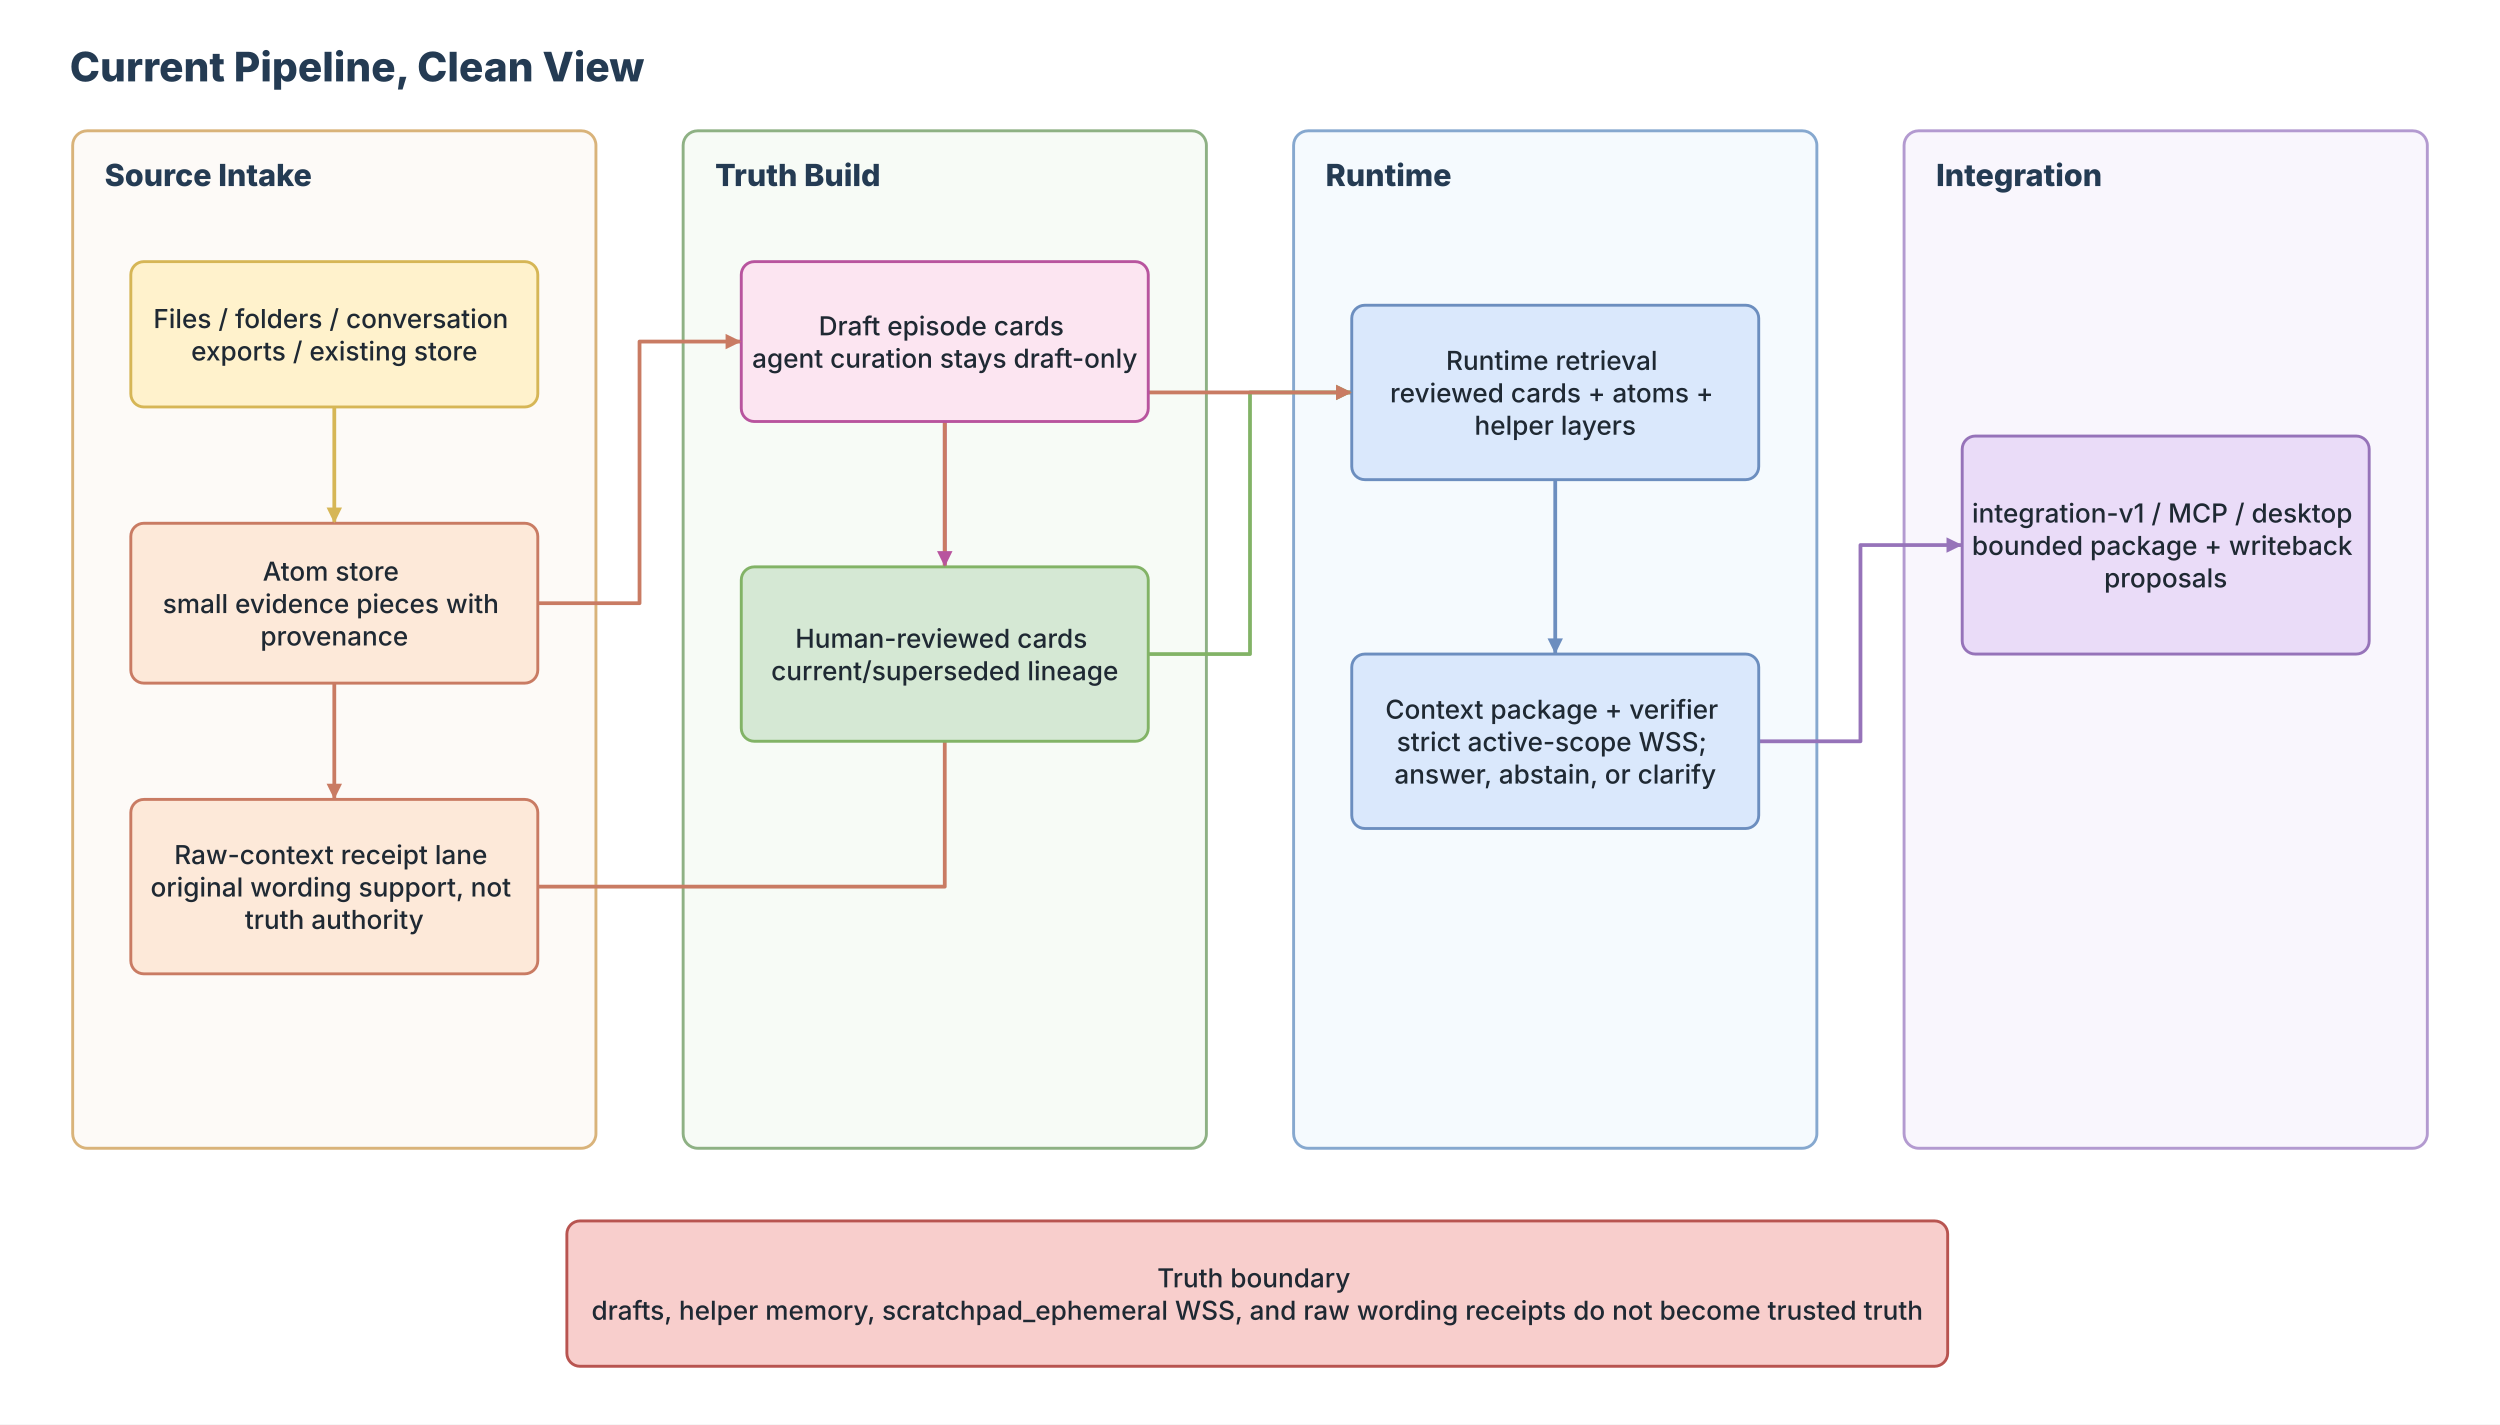
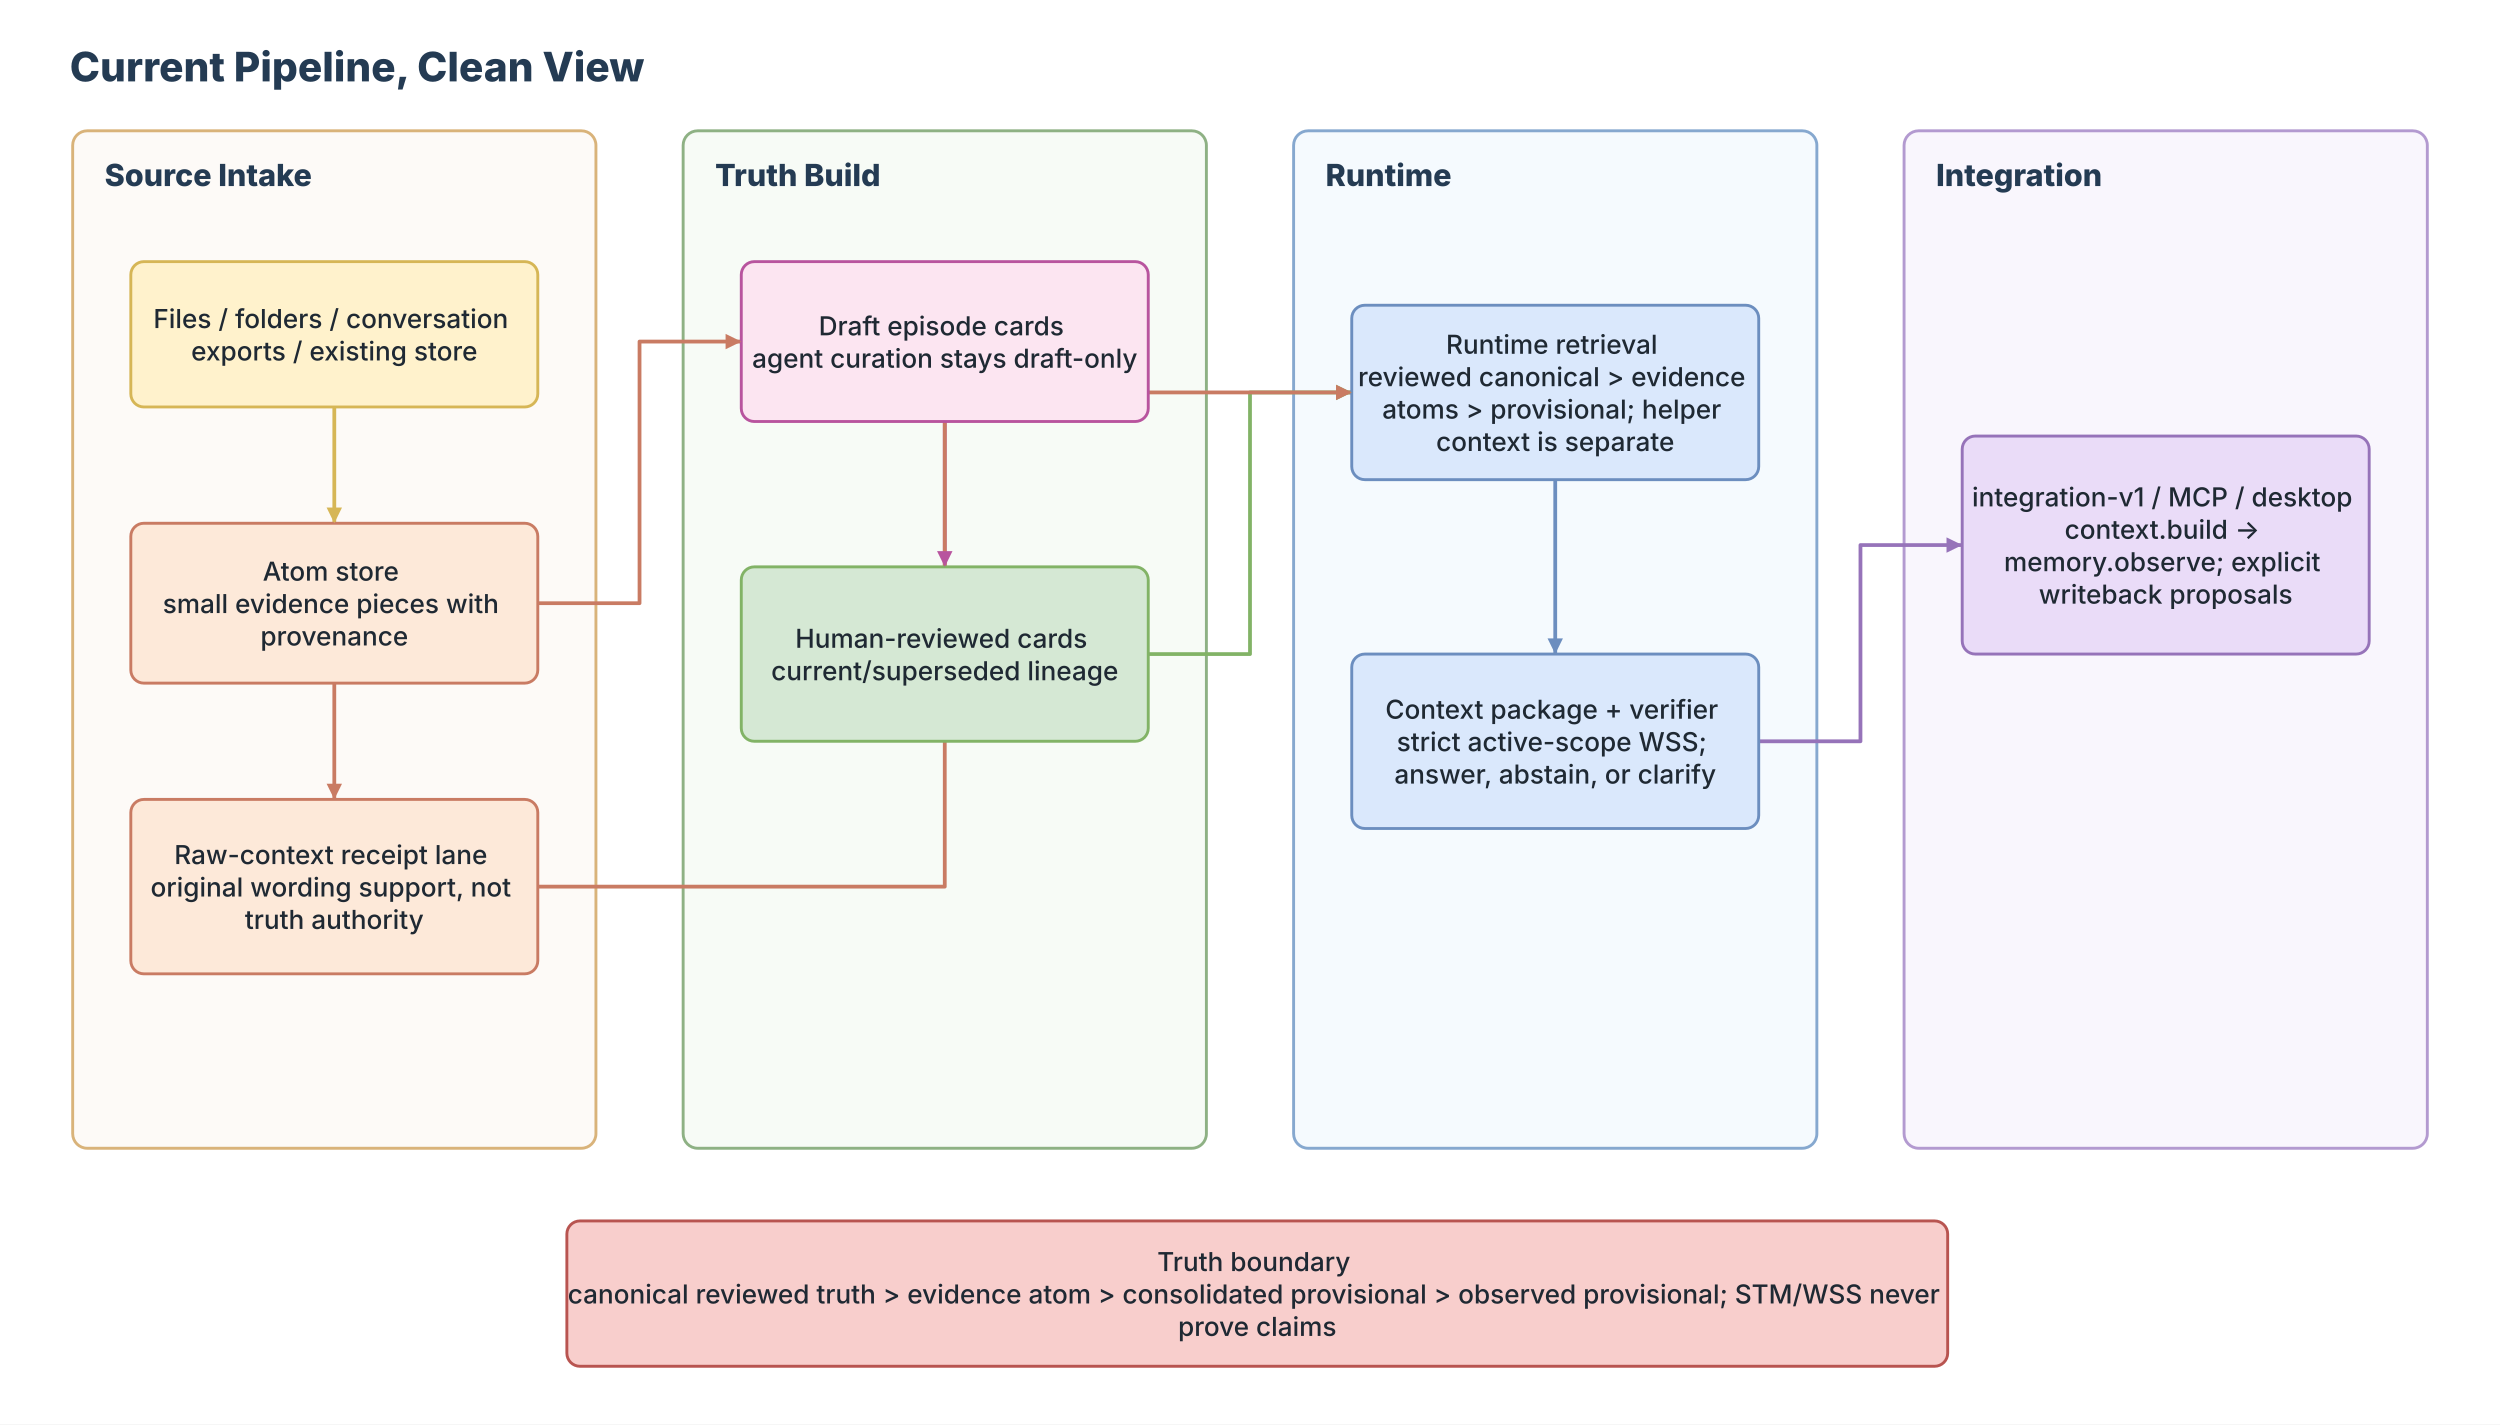
<svg xmlns="http://www.w3.org/2000/svg" width="1720" height="980" viewBox="0 0 1720 980" role="img" aria-label="Current Pipeline, Clean View">
  <rect width="100%" height="100%" fill="#ffffff" />
  <text x="48" y="56" font-family="Segoe UI, Inter, Arial, sans-serif" font-size="28" font-weight="800" fill="#243b53">Current Pipeline, Clean View</text>
  <rect x="50" y="90" width="360" height="700" rx="10" fill="#fbf7f1" fill-opacity="0.58" stroke="#d9b37a" stroke-width="2" />
  <text x="72" y="128" font-family="Segoe UI, Inter, Arial, sans-serif" font-size="21" font-weight="800" fill="#243b53">Source Intake</text>
  <rect x="470" y="90" width="360" height="700" rx="10" fill="#f2f8ef" fill-opacity="0.58" stroke="#8eb184" stroke-width="2" />
  <text x="492" y="128" font-family="Segoe UI, Inter, Arial, sans-serif" font-size="21" font-weight="800" fill="#243b53">Truth Build</text>
  <rect x="890" y="90" width="360" height="700" rx="10" fill="#eef6fd" fill-opacity="0.58" stroke="#86a8cf" stroke-width="2" />
  <text x="912" y="128" font-family="Segoe UI, Inter, Arial, sans-serif" font-size="21" font-weight="800" fill="#243b53">Runtime</text>
  <rect x="1310" y="90" width="360" height="700" rx="10" fill="#f5effb" fill-opacity="0.58" stroke="#b39ad0" stroke-width="2" />
  <text x="1332" y="128" font-family="Segoe UI, Inter, Arial, sans-serif" font-size="21" font-weight="800" fill="#243b53">Integration</text>
  <polyline points="230.0,280.0 230.0,320.0 230.0,320.0 230.0,360.0" fill="none" stroke="#d6b656" stroke-width="2.6" stroke-linecap="round" stroke-linejoin="round" />
  <polyline points="230.0,470.0 230.0,510.0 230.0,510.0 230.0,550.0" fill="none" stroke="#c97b63" stroke-width="2.6" stroke-linecap="round" stroke-linejoin="round" />
  <polyline points="370.0,415.0 440.0,415.0 440.0,235.0 510.0,235.0" fill="none" stroke="#c97b63" stroke-width="2.6" stroke-linecap="round" stroke-linejoin="round" />
  <polyline points="650.0,290.0 650.0,340.0 650.0,340.0 650.0,390.0" fill="none" stroke="#b8549e" stroke-width="2.6" stroke-linecap="round" stroke-linejoin="round" />
  <polyline points="790.0,450.0 860.0,450.0 860.0,270.0 930.0,270.0" fill="none" stroke="#82b366" stroke-width="2.6" stroke-linecap="round" stroke-linejoin="round" />
  <polyline points="370.0,610.0 650.0,610.0 650.0,270.0 930.0,270.0" fill="none" stroke="#c97b63" stroke-width="2.6" stroke-linecap="round" stroke-linejoin="round" />
  <polyline points="1070.0,330.0 1070.0,390.0 1070.0,390.0 1070.0,450.0" fill="none" stroke="#6c8ebf" stroke-width="2.6" stroke-linecap="round" stroke-linejoin="round" />
  <polyline points="1210.0,510.0 1280.0,510.0 1280.0,375.0 1350.0,375.0" fill="none" stroke="#9673b9" stroke-width="2.6" stroke-linecap="round" stroke-linejoin="round" />
  <rect x="90" y="180" width="280" height="100" rx="9" fill="#fff2cc" stroke="#d6b656" stroke-width="2" />
  <text x="230.0" y="225.7" text-anchor="middle" font-family="Segoe UI, Inter, Arial, sans-serif" font-size="18" font-weight="500" fill="#1f2933">
    <tspan x="230.0" dy="0.0">Files / folders / conversation</tspan>
    <tspan x="230.0" dy="22.3">exports / existing store</tspan>
  </text>
  <rect x="90" y="360" width="280" height="110" rx="9" fill="#fde9d9" stroke="#c97b63" stroke-width="2" />
  <text x="230.0" y="399.5" text-anchor="middle" font-family="Segoe UI, Inter, Arial, sans-serif" font-size="18" font-weight="500" fill="#1f2933">
    <tspan x="230.0" dy="0.0">Atom store</tspan>
    <tspan x="230.0" dy="22.3">small evidence pieces with</tspan>
    <tspan x="230.0" dy="22.3">provenance</tspan>
  </text>
  <rect x="90" y="550" width="280" height="120" rx="9" fill="#fde9d9" stroke="#c97b63" stroke-width="2" />
  <text x="230.0" y="594.5" text-anchor="middle" font-family="Segoe UI, Inter, Arial, sans-serif" font-size="18" font-weight="500" fill="#1f2933">
    <tspan x="230.0" dy="0.0">Raw-context receipt lane</tspan>
    <tspan x="230.0" dy="22.3">original wording support, not</tspan>
    <tspan x="230.0" dy="22.3">truth authority</tspan>
  </text>
  <rect x="510" y="180" width="280" height="110" rx="9" fill="#fce5f1" stroke="#b8549e" stroke-width="2" />
  <text x="650.0" y="230.7" text-anchor="middle" font-family="Segoe UI, Inter, Arial, sans-serif" font-size="18" font-weight="500" fill="#1f2933">
    <tspan x="650.0" dy="0.0">Draft episode cards</tspan>
    <tspan x="650.0" dy="22.3">agent curation stays draft-only</tspan>
  </text>
  <rect x="510" y="390" width="280" height="120" rx="9" fill="#d5e8d4" stroke="#82b366" stroke-width="2" />
  <text x="650.0" y="445.7" text-anchor="middle" font-family="Segoe UI, Inter, Arial, sans-serif" font-size="18" font-weight="500" fill="#1f2933">
    <tspan x="650.0" dy="0.0">Human-reviewed cards</tspan>
    <tspan x="650.0" dy="22.3">current/superseded lineage</tspan>
  </text>
  <rect x="930" y="210" width="280" height="120" rx="9" fill="#dae8fc" stroke="#6c8ebf" stroke-width="2" />
-   <text x="1070.0" y="254.5" text-anchor="middle" font-family="Segoe UI, Inter, Arial, sans-serif" font-size="18" font-weight="500" fill="#1f2933">
+   <text x="1070.0" y="243.4" text-anchor="middle" font-family="Segoe UI, Inter, Arial, sans-serif" font-size="18" font-weight="500" fill="#1f2933">
    <tspan x="1070.0" dy="0.0">Runtime retrieval</tspan>
-     <tspan x="1070.0" dy="22.3">reviewed cards + atoms +</tspan>
-     <tspan x="1070.0" dy="22.3">helper layers</tspan>
+     <tspan x="1070.0" dy="22.3">reviewed canonical &gt; evidence</tspan>
+     <tspan x="1070.0" dy="22.3">atoms &gt; provisional; helper</tspan>
+     <tspan x="1070.0" dy="22.3">context is separate</tspan>
  </text>
  <rect x="930" y="450" width="280" height="120" rx="9" fill="#dae8fc" stroke="#6c8ebf" stroke-width="2" />
  <text x="1070.0" y="494.5" text-anchor="middle" font-family="Segoe UI, Inter, Arial, sans-serif" font-size="18" font-weight="500" fill="#1f2933">
    <tspan x="1070.0" dy="0.0">Context package + verifier</tspan>
    <tspan x="1070.0" dy="22.3">strict active-scope WSS;</tspan>
    <tspan x="1070.0" dy="22.3">answer, abstain, or clarify</tspan>
  </text>
  <rect x="1350" y="300" width="280" height="150" rx="9" fill="#eadcf8" stroke="#9673b9" stroke-width="2" />
-   <text x="1490.0" y="359.5" text-anchor="middle" font-family="Segoe UI, Inter, Arial, sans-serif" font-size="18" font-weight="500" fill="#1f2933">
+   <text x="1490.0" y="348.4" text-anchor="middle" font-family="Segoe UI, Inter, Arial, sans-serif" font-size="18" font-weight="500" fill="#1f2933">
    <tspan x="1490.0" dy="0.0">integration-v1 / MCP / desktop</tspan>
-     <tspan x="1490.0" dy="22.3">bounded package + writeback</tspan>
-     <tspan x="1490.0" dy="22.3">proposals</tspan>
+     <tspan x="1490.0" dy="22.3">context.build →</tspan>
+     <tspan x="1490.0" dy="22.3">memory.observe; explicit</tspan>
+     <tspan x="1490.0" dy="22.3">writeback proposals</tspan>
  </text>
  <rect x="390" y="840" width="950" height="100" rx="9" fill="#f8cecc" stroke="#b85450" stroke-width="2" />
-   <text x="865.0" y="885.7" text-anchor="middle" font-family="Segoe UI, Inter, Arial, sans-serif" font-size="18" font-weight="500" fill="#1f2933">
+   <text x="865.0" y="874.5" text-anchor="middle" font-family="Segoe UI, Inter, Arial, sans-serif" font-size="18" font-weight="500" fill="#1f2933">
    <tspan x="865.0" dy="0.0">Truth boundary</tspan>
-     <tspan x="865.0" dy="22.3">drafts, helper memory, scratchpad_ephemeral WSS, and raw wording receipts do not become trusted truth</tspan>
+     <tspan x="865.0" dy="22.3">canonical reviewed truth &gt; evidence atom &gt; consolidated provisional &gt; observed provisional; STM/WSS never</tspan>
+     <tspan x="865.0" dy="22.3">prove claims</tspan>
  </text>
  <polygon points="230.0,360.0 224.7,349.2 235.3,349.2" fill="#d6b656" />
  <polygon points="230.0,550.0 224.7,539.2 235.3,539.2" fill="#c97b63" />
  <polygon points="510.0,235.0 499.2,240.3 499.2,229.7" fill="#c97b63" />
  <polygon points="650.0,390.0 644.7,379.2 655.3,379.2" fill="#b8549e" />
  <polygon points="930.0,270.0 919.2,275.3 919.2,264.7" fill="#82b366" />
  <polygon points="930.0,270.0 919.2,275.3 919.2,264.7" fill="#c97b63" />
  <polygon points="1070.0,450.0 1064.7,439.2 1075.3,439.2" fill="#6c8ebf" />
  <polygon points="1350.0,375.0 1339.2,380.3 1339.2,369.7" fill="#9673b9" />
</svg>
